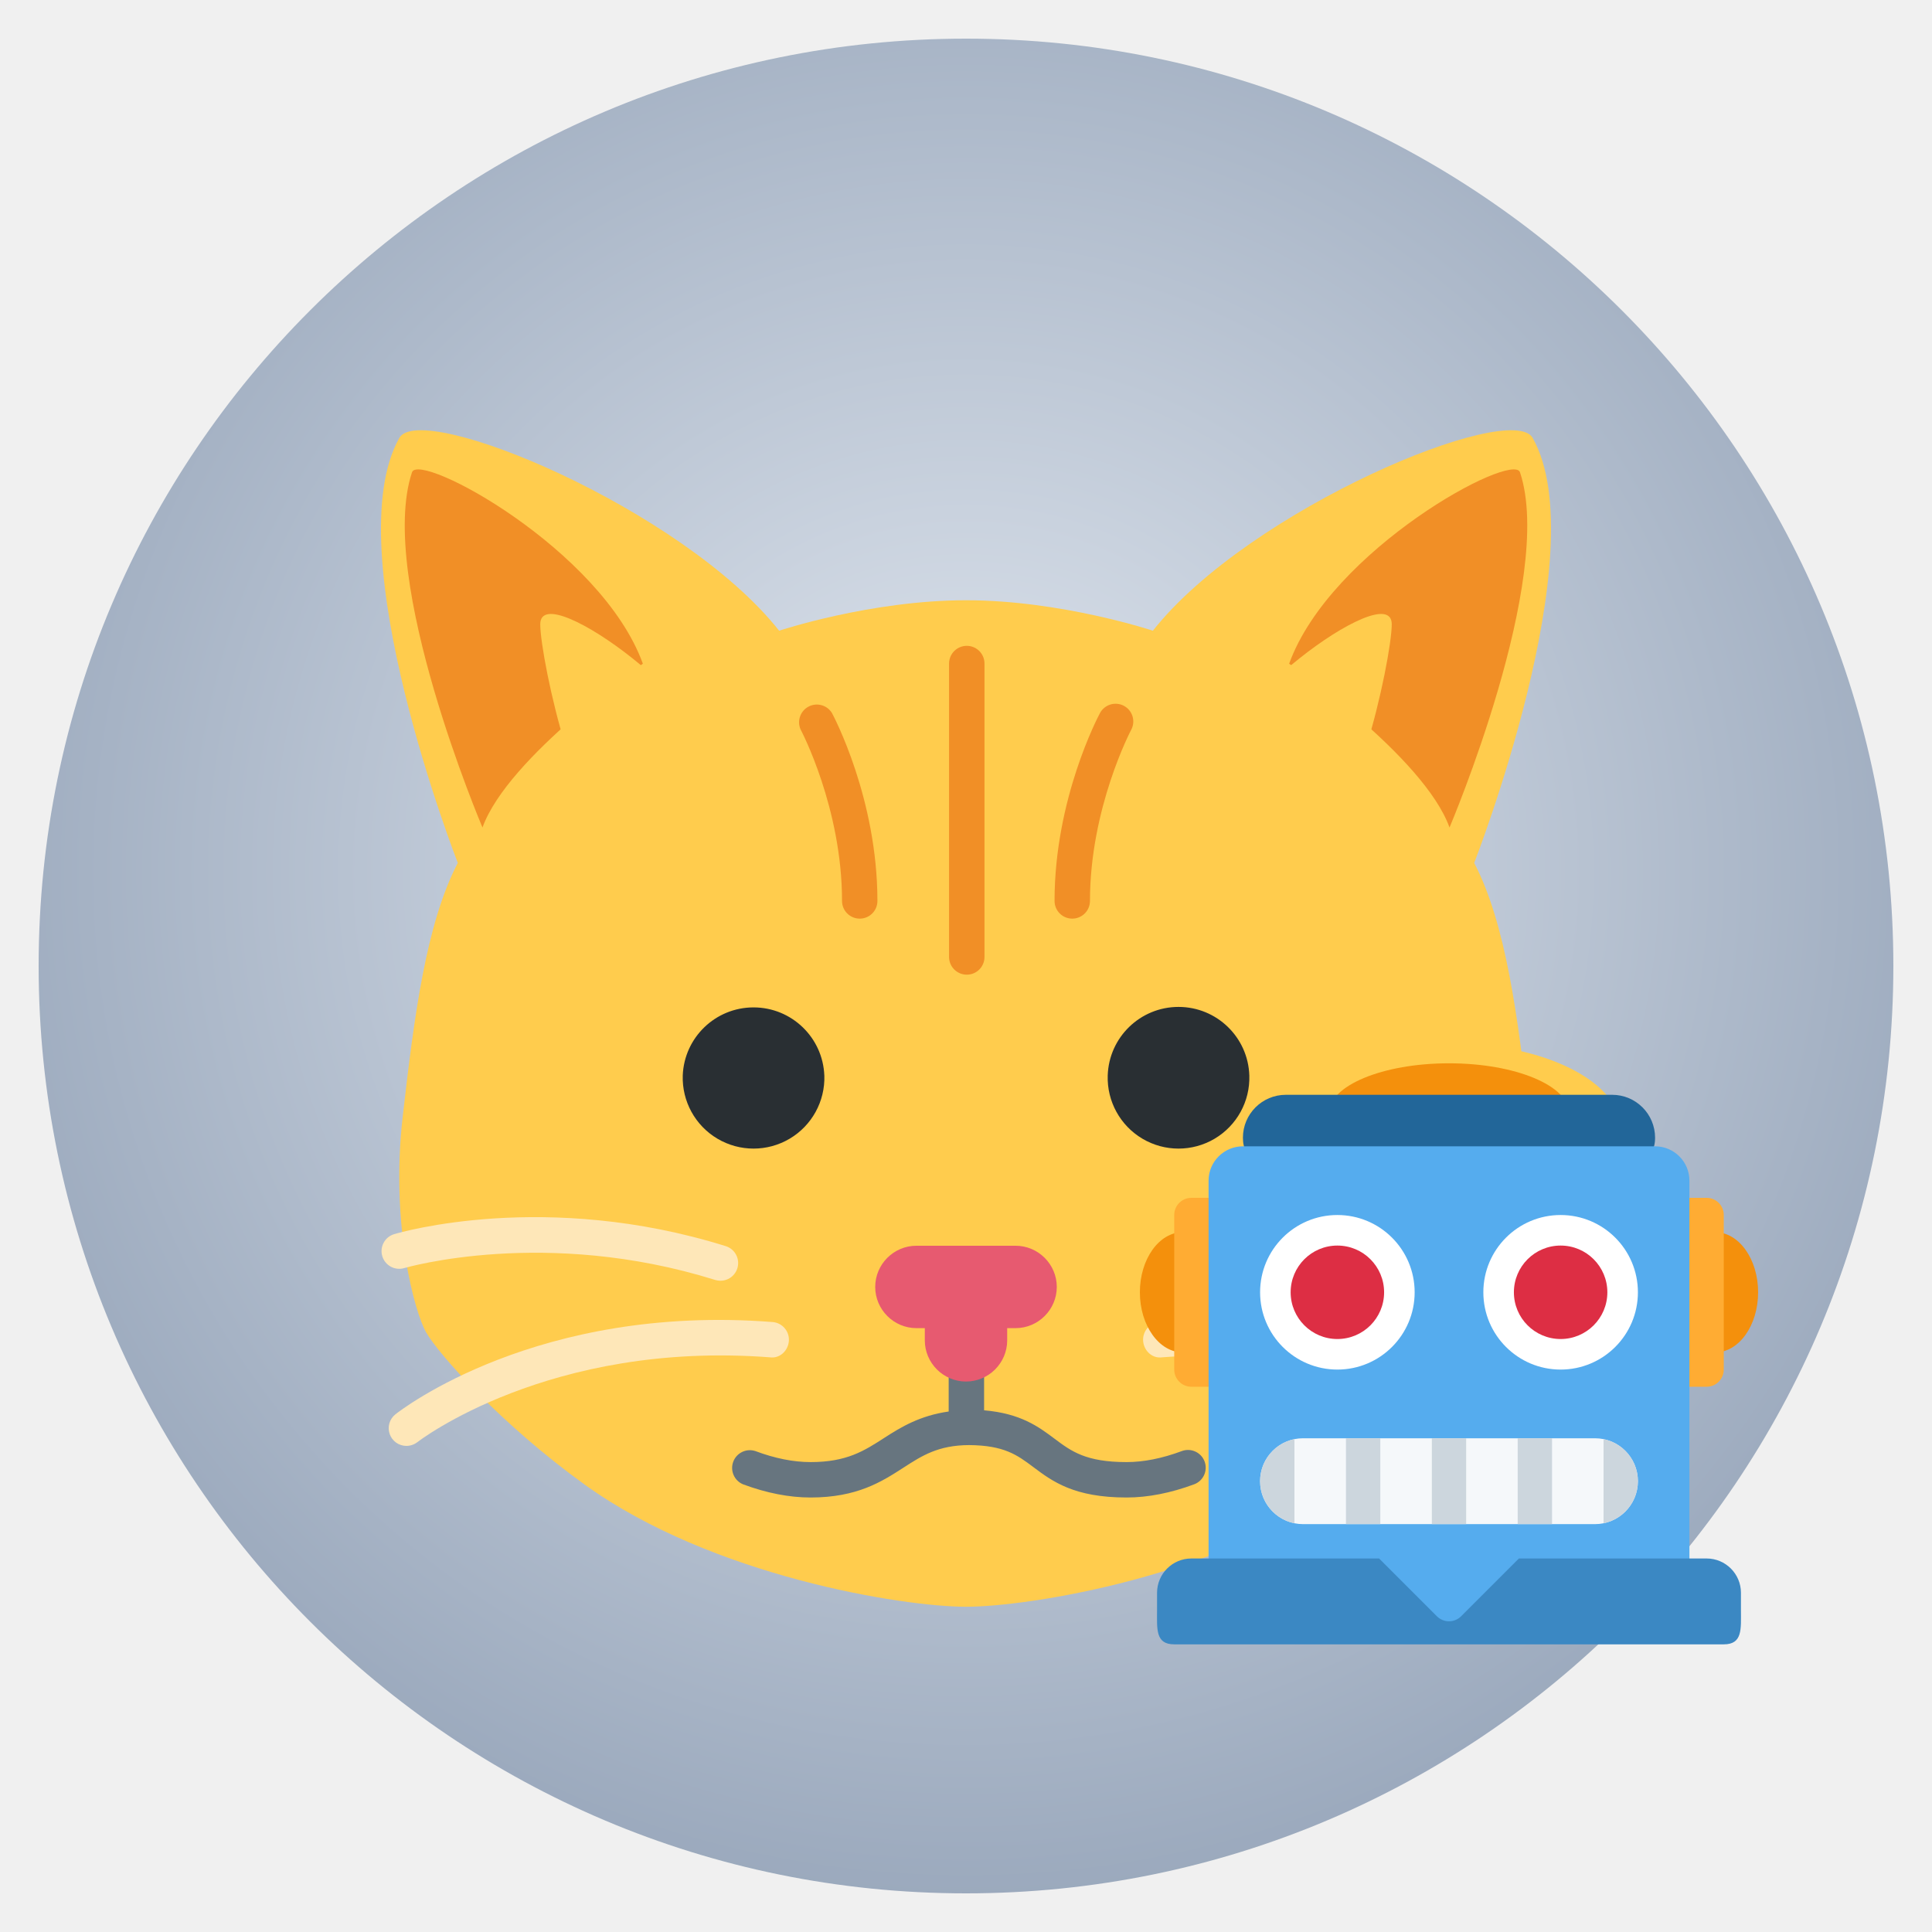
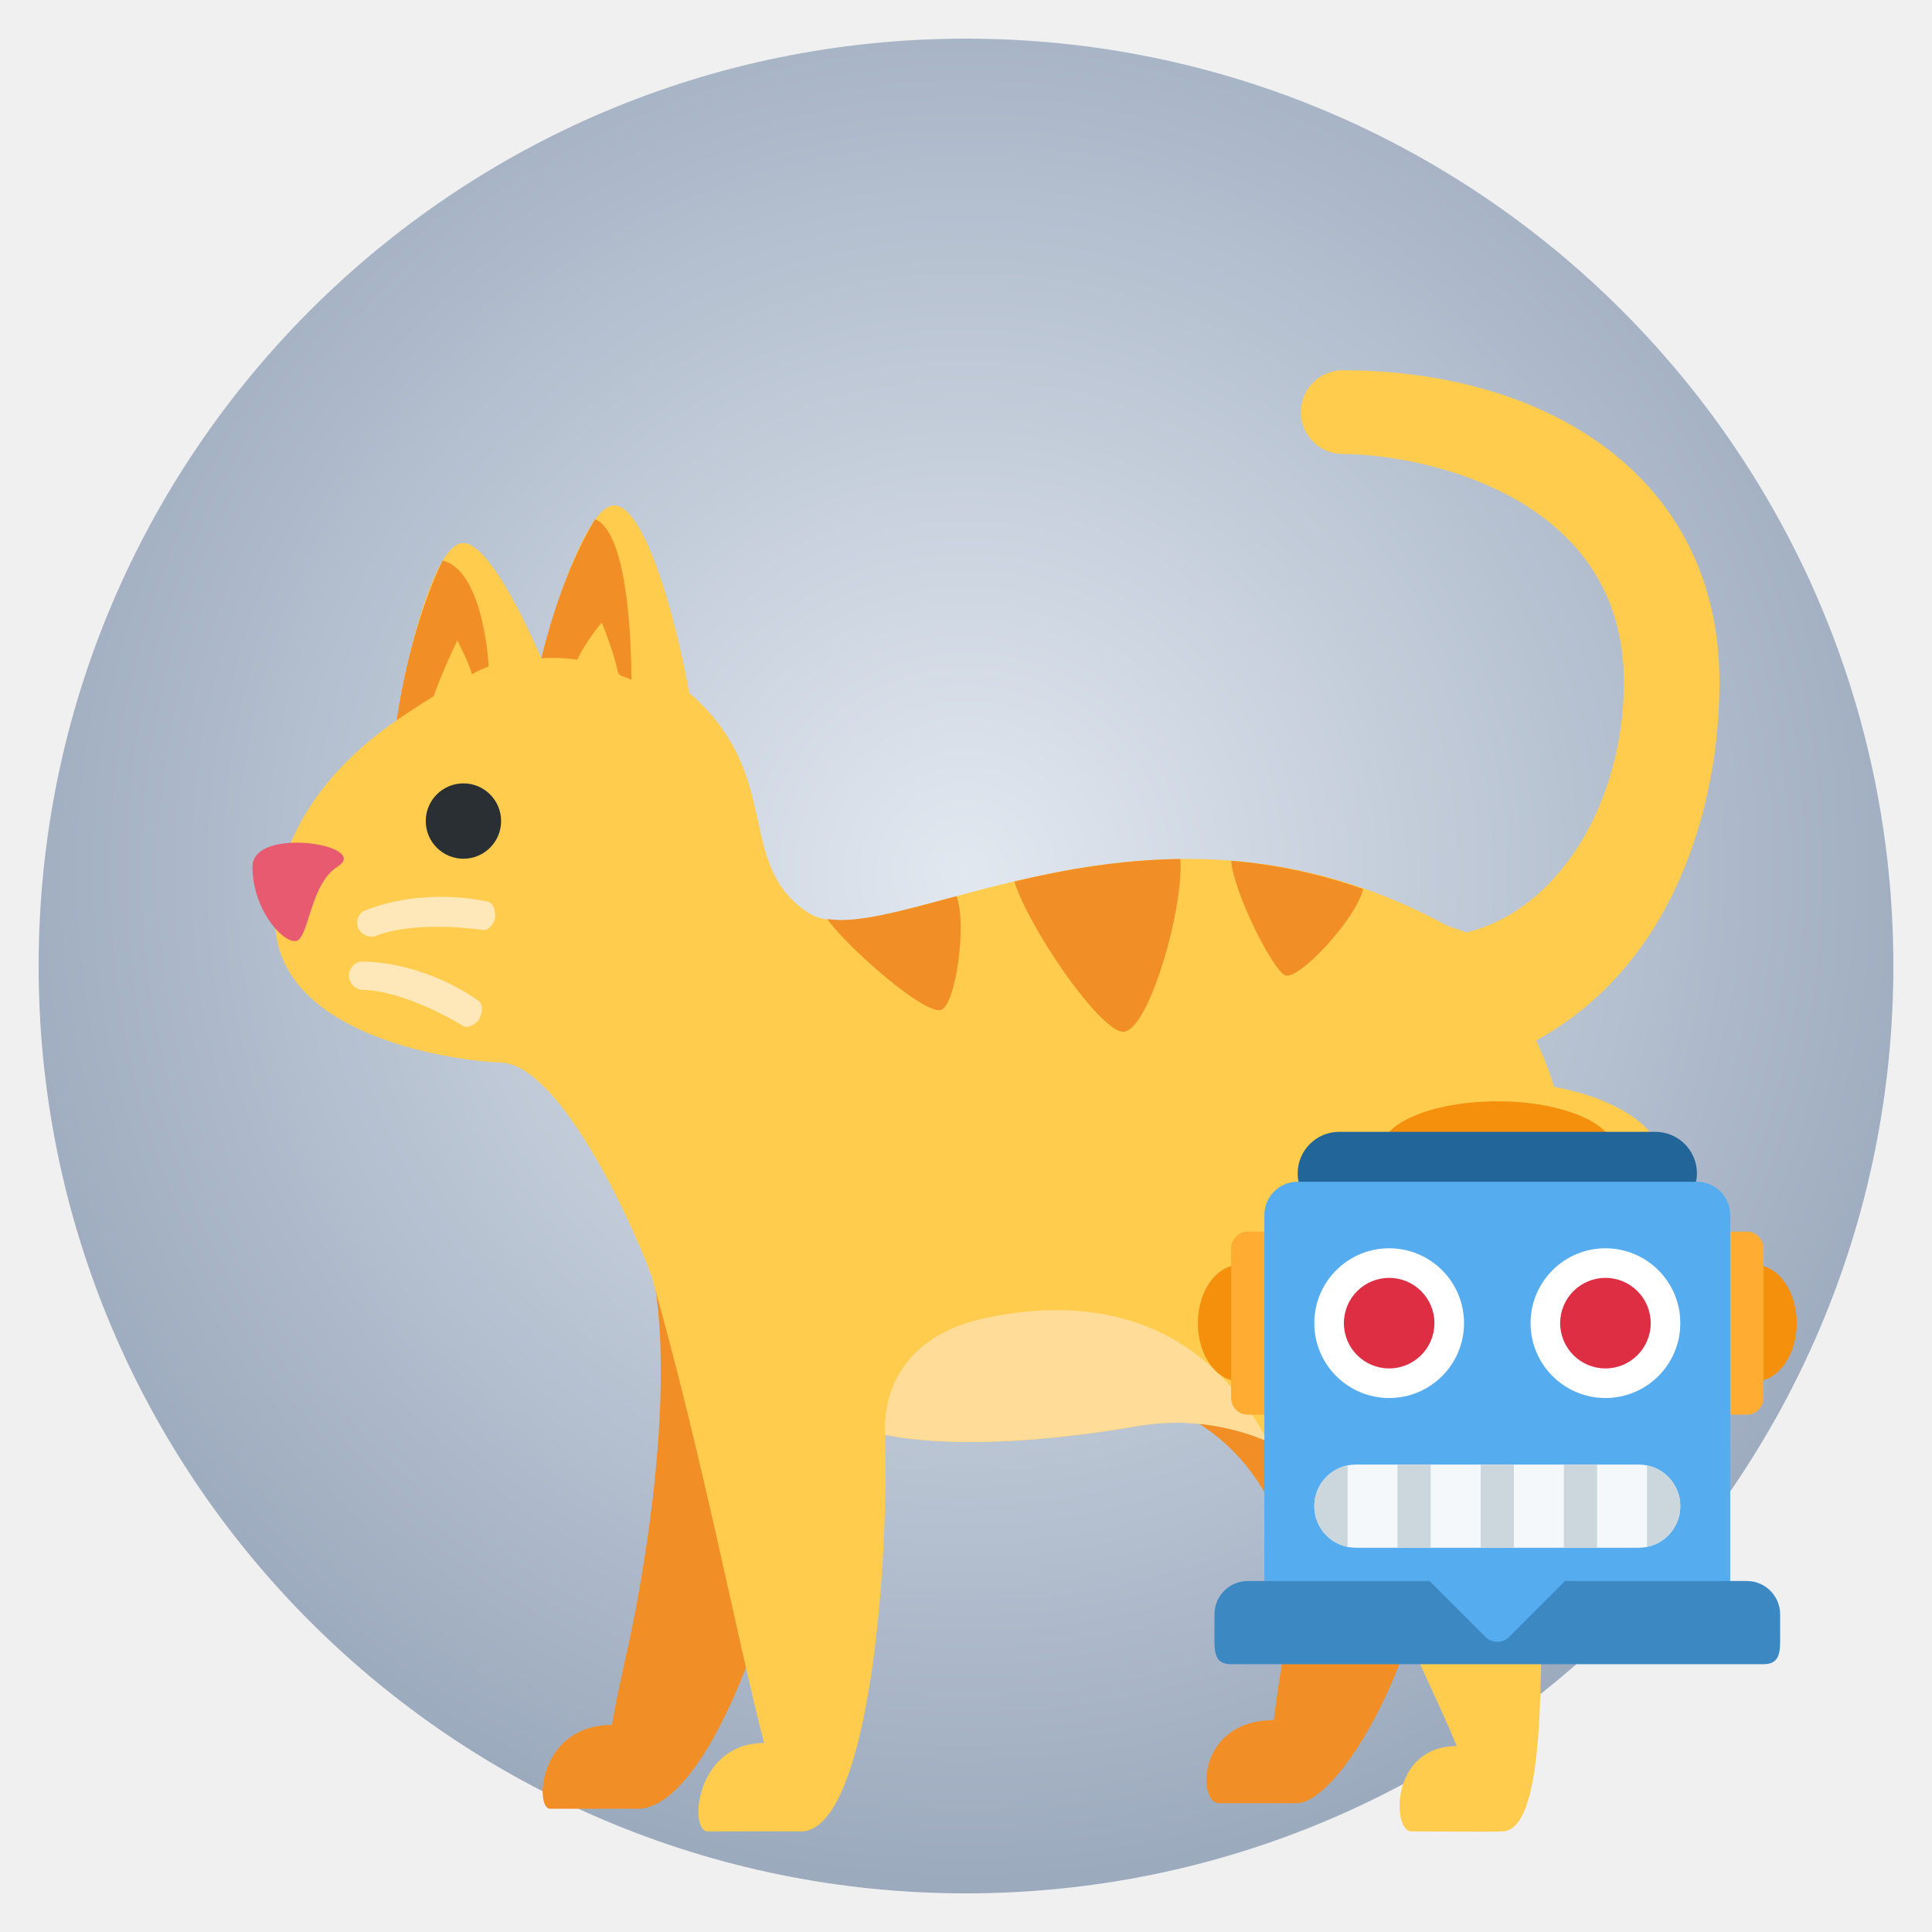
<svg xmlns="http://www.w3.org/2000/svg" viewBox="0 0 200 200" width="250" height="250">
  <defs>
    <radialGradient id="g" cx="50%" cy="45%" r="60%">
      <stop offset="0" stop-color="#e2e8f0" />
      <stop offset="1" stop-color="#94a3b8" />
    </radialGradient>
  </defs>
  <circle cx="100" cy="100" r="96" fill="url(#g)" />
-   <svg x="34" y="38" width="132" height="132" viewBox="0 0 36 36">
-     <path fill="#FFCC4D" d="M32.348 13.999s3.445-8.812 1.651-11.998c-.604-1.073-8 1.998-10.723 5.442 0 0-2.586-.86-5.276-.86s-5.276.86-5.276.86C10.001 3.999 2.605.928 2.001 2.001.207 5.187 3.652 13.999 3.652 13.999c-.897 1.722-1.233 4.345-1.555 7.16-.354 3.086.35 5.546.658 6.089.35.617 2.123 2.605 4.484 4.306 3.587 2.583 8.967 3.445 10.761 3.445s7.174-.861 10.761-3.445c2.361-1.701 4.134-3.689 4.484-4.306.308-.543 1.012-3.003.659-6.089-.324-2.814-.659-5.438-1.556-7.16z" />
-     <path fill="#F18F26" d="M2.359 2.971c.2-.599 5.348 2.173 6.518 5.404 0 0-3.808 2.624-4.528 4.624 0 0-2.99-7.028-1.99-10.028z" />
-     <path fill="#FFCC4D" d="M5.98 7.261c0-1.414 5.457 2.733 4.457 3.733s-1.255.72-2.255 1.72S5.98 8.261 5.98 7.261z" />
-     <path fill="#F18F26" d="M33.641 2.971c-.2-.599-5.348 2.173-6.518 5.404 0 0 3.808 2.624 4.528 4.624 0 0 2.99-7.028 1.99-10.028z" />
-     <path fill="#FFCC4D" d="M30.02 7.261c0-1.414-5.457 2.733-4.457 3.733s1.255.72 2.255 1.72 2.202-4.453 2.202-5.453z" />
-     <path fill="#292F33" d="M14.001 20.001a2 2 0 1 1-3.998 0A2 2 0 0 1 14 20zm11.998 0a2 2 0 1 1-3.998 0 2 2 0 0 1 3.998 0z" />
-     <path fill="#FEE7B8" d="M2.201 30.458a.5.5 0 0 1-.31-.892c.162-.127 4.02-3.12 10.648-2.605a.5.5 0 0 1 .46.536c-.021.275-.257.501-.537.46-6.233-.474-9.915 2.366-9.951 2.395a.516.516 0 0 1-.31.106zm8.868-4.663a.512.512 0 0 1-.149-.022c-4.79-1.497-8.737-.347-8.777-.336a.499.499 0 1 1-.288-.957c.173-.052 4.286-1.247 9.362.338a.5.5 0 0 1-.148.977zm22.73 4.663a.5.5 0 0 0 .31-.892c-.162-.127-4.02-3.12-10.648-2.605a.5.5 0 0 0-.46.536c.022.275.257.501.537.46 6.233-.474 9.915 2.366 9.951 2.395.093.07.202.106.31.106zm-8.868-4.663c.049 0 .1-.007.149-.022 4.79-1.497 8.737-.347 8.777-.336a.499.499 0 1 0 .288-.957c-.173-.052-4.286-1.247-9.362.338a.5.5 0 0 0 .148.977z" />
-     <path fill="#67757F" d="M24.736 30.898a.5.5 0 0 0-.643-.294c-.552.206-1.076.311-1.559.311-1.152 0-1.561-.306-2.033-.659-.451-.338-.956-.715-1.99-.803v-2.339a.5.5 0 0 0-1 0v2.373c-.81.115-1.346.439-1.816.743-.568.367-1.059.685-2.083.685-.482 0-1.006-.104-1.558-.311a.501.501 0 0 0-.35.938c.664.247 1.306.373 1.907.373 1.319 0 2.014-.449 2.627-.845.524-.339.98-.631 1.848-.635.992.008 1.358.278 1.815.621.538.403 1.147.859 2.633.859.601 0 1.244-.126 1.908-.373a.5.5 0 0 0 .294-.644z" />
-     <path fill="#E75A70" d="M19.4 24.807h-2.8c-.64 0-1.163.523-1.163 1.163 0 .639.523 1.163 1.163 1.163h.237v.345c0 .639.523 1.163 1.163 1.163s1.163-.523 1.163-1.163v-.345h.237c.639 0 1.163-.523 1.163-1.163s-.524-1.163-1.163-1.163z" />
-     <path fill="#F18F26" d="M18.022 17.154a.5.5 0 0 1-.5-.5V8.37a.5.5 0 0 1 1 0v8.284c0 .277-.223.5-.5.5zM21 15.572a.5.5 0 0 1-.5-.5c0-2.882 1.232-5.21 1.285-5.308a.5.5 0 0 1 .881.473c-.012.021-1.166 2.213-1.166 4.835a.5.5 0 0 1-.5.5zm-6 0a.5.5 0 0 1-.5-.5c0-2.623-1.155-4.814-1.167-4.835a.501.501 0 0 1 .881-.473c.053.098 1.285 2.426 1.285 5.308a.499.499 0 0 1-.499.5z" />
+   <svg x="22" y="34" width="156" height="156" viewBox="0 0 36 36">
+     <path fill="#F18F26" d="M10.478 22.439s.702 2.281-.337 7.993c-.186 1.025-.46 2.072-.599 2.93-1.757 0-1.851 2.002-1.478 2.002h2.094c1.337 0 2.971-3.334 3.854-7.961s-3.534-4.964-3.534-4.964zm13.042 3.702s2.272 1.22 2.188 4.081c-.033 1.131-.249 2.091-.355 3.024-1.832 0-1.839 1.985-1.305 1.985h1.856c.923 0 3.001-3.158 3.379-7.281.379-4.122-5.763-1.809-5.763-1.809z" />
+     <path fill="#FFCC4E" d="M36 8.447C36 3.525 31.859 1 27 1a1 1 0 1 0 0 2c1.804 0 6.717.934 6.717 5.447 0 2.881-1.567 5.462-3.77 5.982-.164-.073-.345-.104-.509-.192-7.239-3.917-13.457.902-15.226-.29-1.752-1.182-.539-3.255-2.824-5.243-.33-1.841-1.073-4.477-1.794-4.477-.549 0-1.265 1.825-1.74 3.656-.591-1.381-1.363-2.756-1.86-2.756-.64 0-1.278 2.273-1.594 4.235-1.68 1.147-2.906 2.809-2.906 4.765 0 2.7 4.05 3.357 5.4 3.411 1.35.054 3.023 3.562 3.585 5.072 1.242 4.367 2.051 8.699 2.698 11.183-1.649 0-1.804 2.111-1.348 2.111.713 0 1.953-.003 2.225 0 1.381.014 2.026-4.706 2.026-8.849 0-.212-.011-.627-.011-.627s1.93.505 6.038-.208c2.444-.424 5.03.849 5.746 3.163.527 1.704 1.399 3.305 1.868 4.484-1.589 0-1.545 2.037-1.084 2.037.787 0 1.801.014 2.183 0 1.468-.055.643-7.574 1.03-10.097s1.267-5.578-.229-8.797C34.857 15.236 36 11.505 36 8.447z" />
+     <circle cx="5.994" cy="11.768" r=".9" fill="#292F33" />
+     <path fill="#E75A70" d="M2.984 12.86c-.677.423-.677 1.777-1.015 1.777S.954 13.841.954 12.86c-.001-.981 2.862-.52 2.03 0z" />
+     <path fill="#FEE7B8" d="M6.578 14.343c-.041.026-.09.036-.142.026-.018-.004-1.548-.241-2.545.146-.129.05-.341-.023-.413-.191s.023-.365.152-.415c1.44-.569 2.857-.234 2.934-.218.139.029.195.19.188.372-.004.114-.104.235-.174.28zm-.472 2.339a.186.186 0 0 1-.141-.031c-.015-.01-1.331-.83-2.402-.853-.138-.003-.305-.154-.305-.341 0-.186.165-.335.304-.333 1.552.024 2.724.891 2.789.937.117.082.104.255.027.424-.049.107-.189.182-.272.197z" />
+     <path fill="#F18F26" d="M7.854 7.881s.372-.039.859.033c.217-.46.585-.887.585-.887s.281.668.386 1.179c.025.12.218.117.322.189 0 0 .038-3.463-.863-3.836.001-.002-.755 1.124-1.289 3.322zM4.399 9.36s.384-.267.883-.574c.217-.624.568-1.333.568-1.333s.307.602.345.81c.21-.114.21-.106.403-.19 0 0-.114-2.286-1.099-2.527 0 0-.732 1.372-1.1 3.814z" />
+     <path fill="#FD9" d="M18.45 23.644c-2.649.57-2.38 2.782-2.38 2.782s1.93.505 6.038-.208a5.542 5.542 0 0 1 3.107.377c-1.607-3.047-4.315-3.479-6.765-2.951z" />
+     <path fill="#F18F26" d="M14.686 14.109c.476.676 2.397 2.368 2.745 2.159.338-.203.59-2.055.342-2.706-1.329.359-2.385.658-3.087.547zm7.024 2.689c.623.138 1.507-2.979 1.41-4.123-1.449.017-2.78.256-3.965.537.335 1.08 1.953 3.452 2.555 3.586zm2.627-4.082c.042.723.982 2.603 1.285 2.737.307.137 1.685-1.319 1.866-2.061a12.573 12.573 0 0 0-3.151-.676z" />
  </svg>
-   <svg x="118" y="108" width="64" height="64" viewBox="0 0 36 36">
+   <svg x="124" y="112" width="62" height="62" viewBox="0 0 36 36">
    <ellipse cx="33.5" cy="14.5" fill="#F4900C" rx="2.5" ry="3.5" />
    <ellipse cx="2.5" cy="14.5" fill="#F4900C" rx="2.5" ry="3.5" />
    <path fill="#FFAC33" d="M34 19a1 1 0 0 1-1 1h-3a1 1 0 0 1-1-1v-9a1 1 0 0 1 1-1h3a1 1 0 0 1 1 1v9zM7 19a1 1 0 0 1-1 1H3a1 1 0 0 1-1-1v-9a1 1 0 0 1 1-1h3a1 1 0 0 1 1 1v9z" />
    <path fill="#FFCC4D" d="M28 5c0 2.761-4.478 4-10 4C12.477 9 8 7.761 8 5s4.477-5 10-5c5.522 0 10 2.239 10 5z" />
    <path fill="#F4900C" d="M25 4.083C25 5.694 21.865 7 18 7c-3.866 0-7-1.306-7-2.917 0-1.611 3.134-2.917 7-2.917 3.865 0 7 1.306 7 2.917z" />
    <path fill="#269" d="M30 5.5C30 6.881 28.881 7 27.5 7h-19C7.119 7 6 6.881 6 5.5S7.119 3 8.5 3h19A2.5 2.5 0 0 1 30 5.5z" />
    <path fill="#55ACEE" d="M30 6H6a2 2 0 0 0-2 2v26h28V8a2 2 0 0 0-2-2z" />
    <path fill="#3B88C3" d="M35 33v-1a2 2 0 0 0-2-2H22.071l-3.364 3.364a.999.999 0 0 1-1.414 0L13.929 30H3a2 2 0 0 0-2 2v1c0 1.104-.104 2 1 2h32c1.104 0 1-.896 1-2z" />
    <circle cx="24.5" cy="14.5" r="4.5" fill="#FFF" />
    <circle cx="24.5" cy="14.5" r="2.721" fill="#DD2E44" />
    <circle cx="11.5" cy="14.5" r="4.5" fill="#FFF" />
    <path fill="#F5F8FA" d="M29 25.5a2.5 2.5 0 0 1-2.5 2.5h-17a2.5 2.5 0 1 1 0-5h17a2.5 2.5 0 0 1 2.5 2.5z" />
    <path fill="#CCD6DD" d="M17 23h2v5h-2zm-5 0h2v5h-2zm10 0h2v5h-2zM7 25.5a2.5 2.5 0 0 0 2 2.45v-4.9a2.5 2.5 0 0 0-2 2.45zm20-2.45v4.899a2.5 2.5 0 0 0 0-4.899z" />
    <circle cx="11.5" cy="14.5" r="2.721" fill="#DD2E44" />
  </svg>
</svg>
